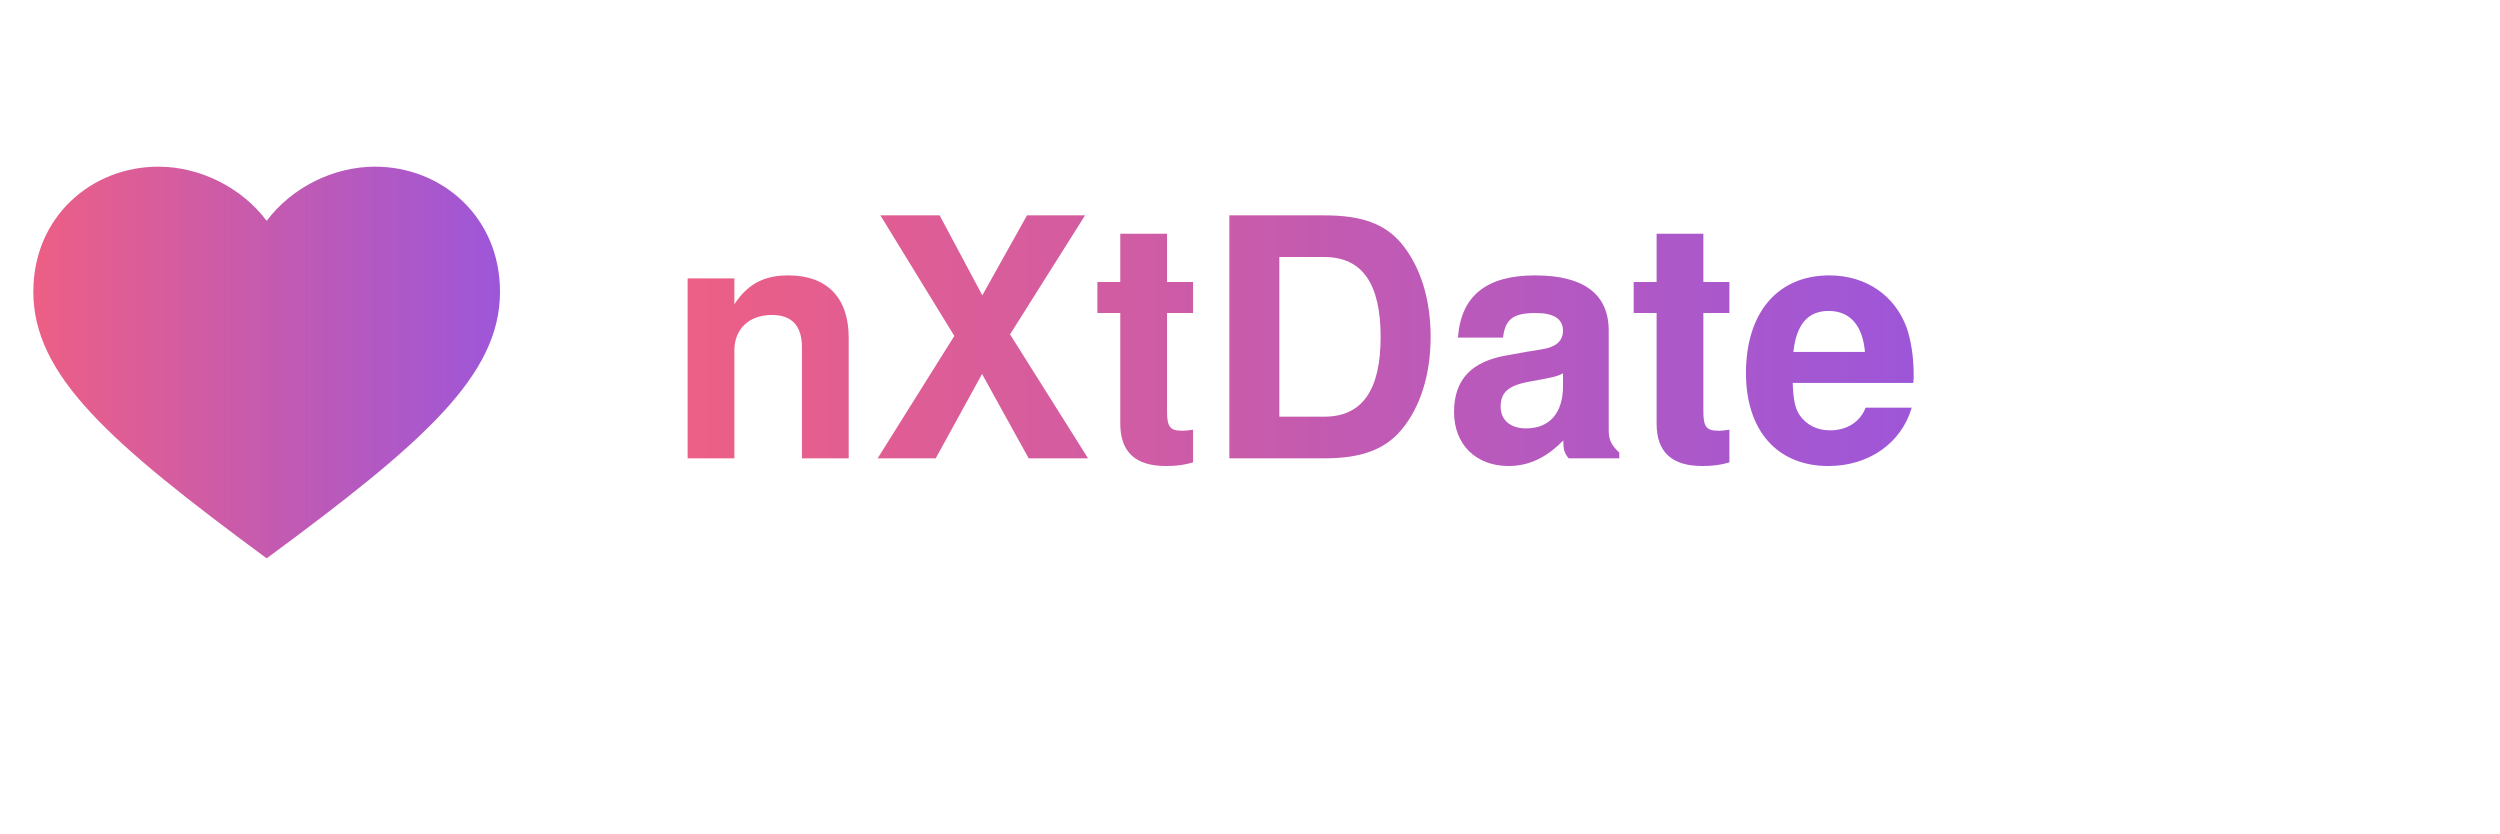
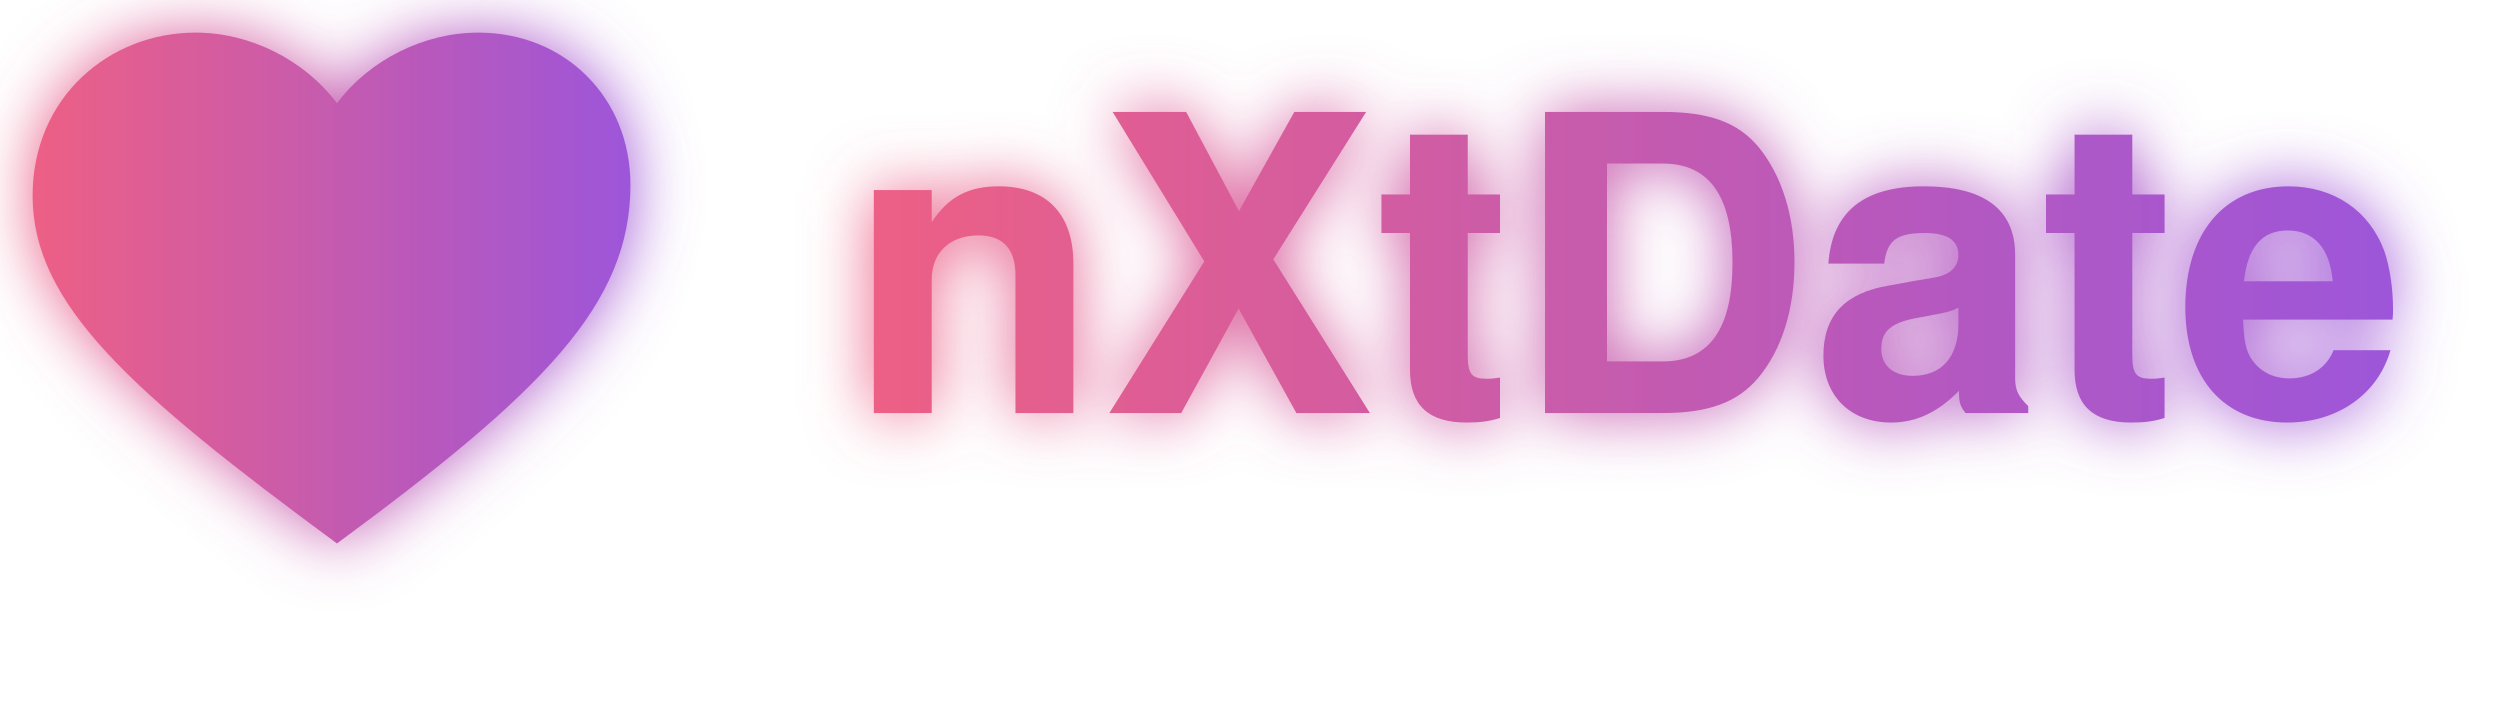
- <svg xmlns="http://www.w3.org/2000/svg" viewBox="0 0 300 100" fill="none">
+ <svg xmlns="http://www.w3.org/2000/svg" viewBox="0 15 230 65" fill="none">
  <defs>
    <linearGradient id="nxtdateGradient" x1="0%" y1="0%" x2="100%" y2="0%">
      <stop offset="0%" stop-color="#ED5F85" />
      <stop offset="100%" stop-color="#9D56D9" />
    </linearGradient>
+     <filter id="glow" x="-30%" y="-30%" width="160%" height="160%">
+       <feGaussianBlur stdDeviation="3" result="coloredBlur" />
+       <feMerge>
+         <feMergeNode in="coloredBlur" />
+         <feMergeNode in="SourceGraphic" />
+       </feMerge>
+     </filter>
  </defs>
-   <path d="M60 35C60 26 53 20 45 20C40 20 35 22.5 32 26.5C29 22.5 24 20 19 20C11 20 4 26 4 35C4 45 13 53 32 67C51 53 60 45 60 35Z" fill="url(#nxtdateGradient)" />
-   <text x="80" y="55" font-family="Poppins, Helvetica, Arial, sans-serif" font-weight="700" font-size="40" fill="url(#nxtdateGradient)">
+   <path d="M58 32C58 24 52 18 44 18C39 18 34 20.5 31 24.5C28 20.5 23 18 18 18C10 18 3 24 3 33C3 43 12 51 31 65C50 51 58 43 58 32Z" fill="url(#nxtdateGradient)" filter="url(#glow)" />
+   <text x="78" y="53" font-family="Poppins, Helvetica, Arial, sans-serif" font-weight="700" font-size="38" fill="url(#nxtdateGradient)" filter="url(#glow)">
    nXtDate
  </text>
</svg>
